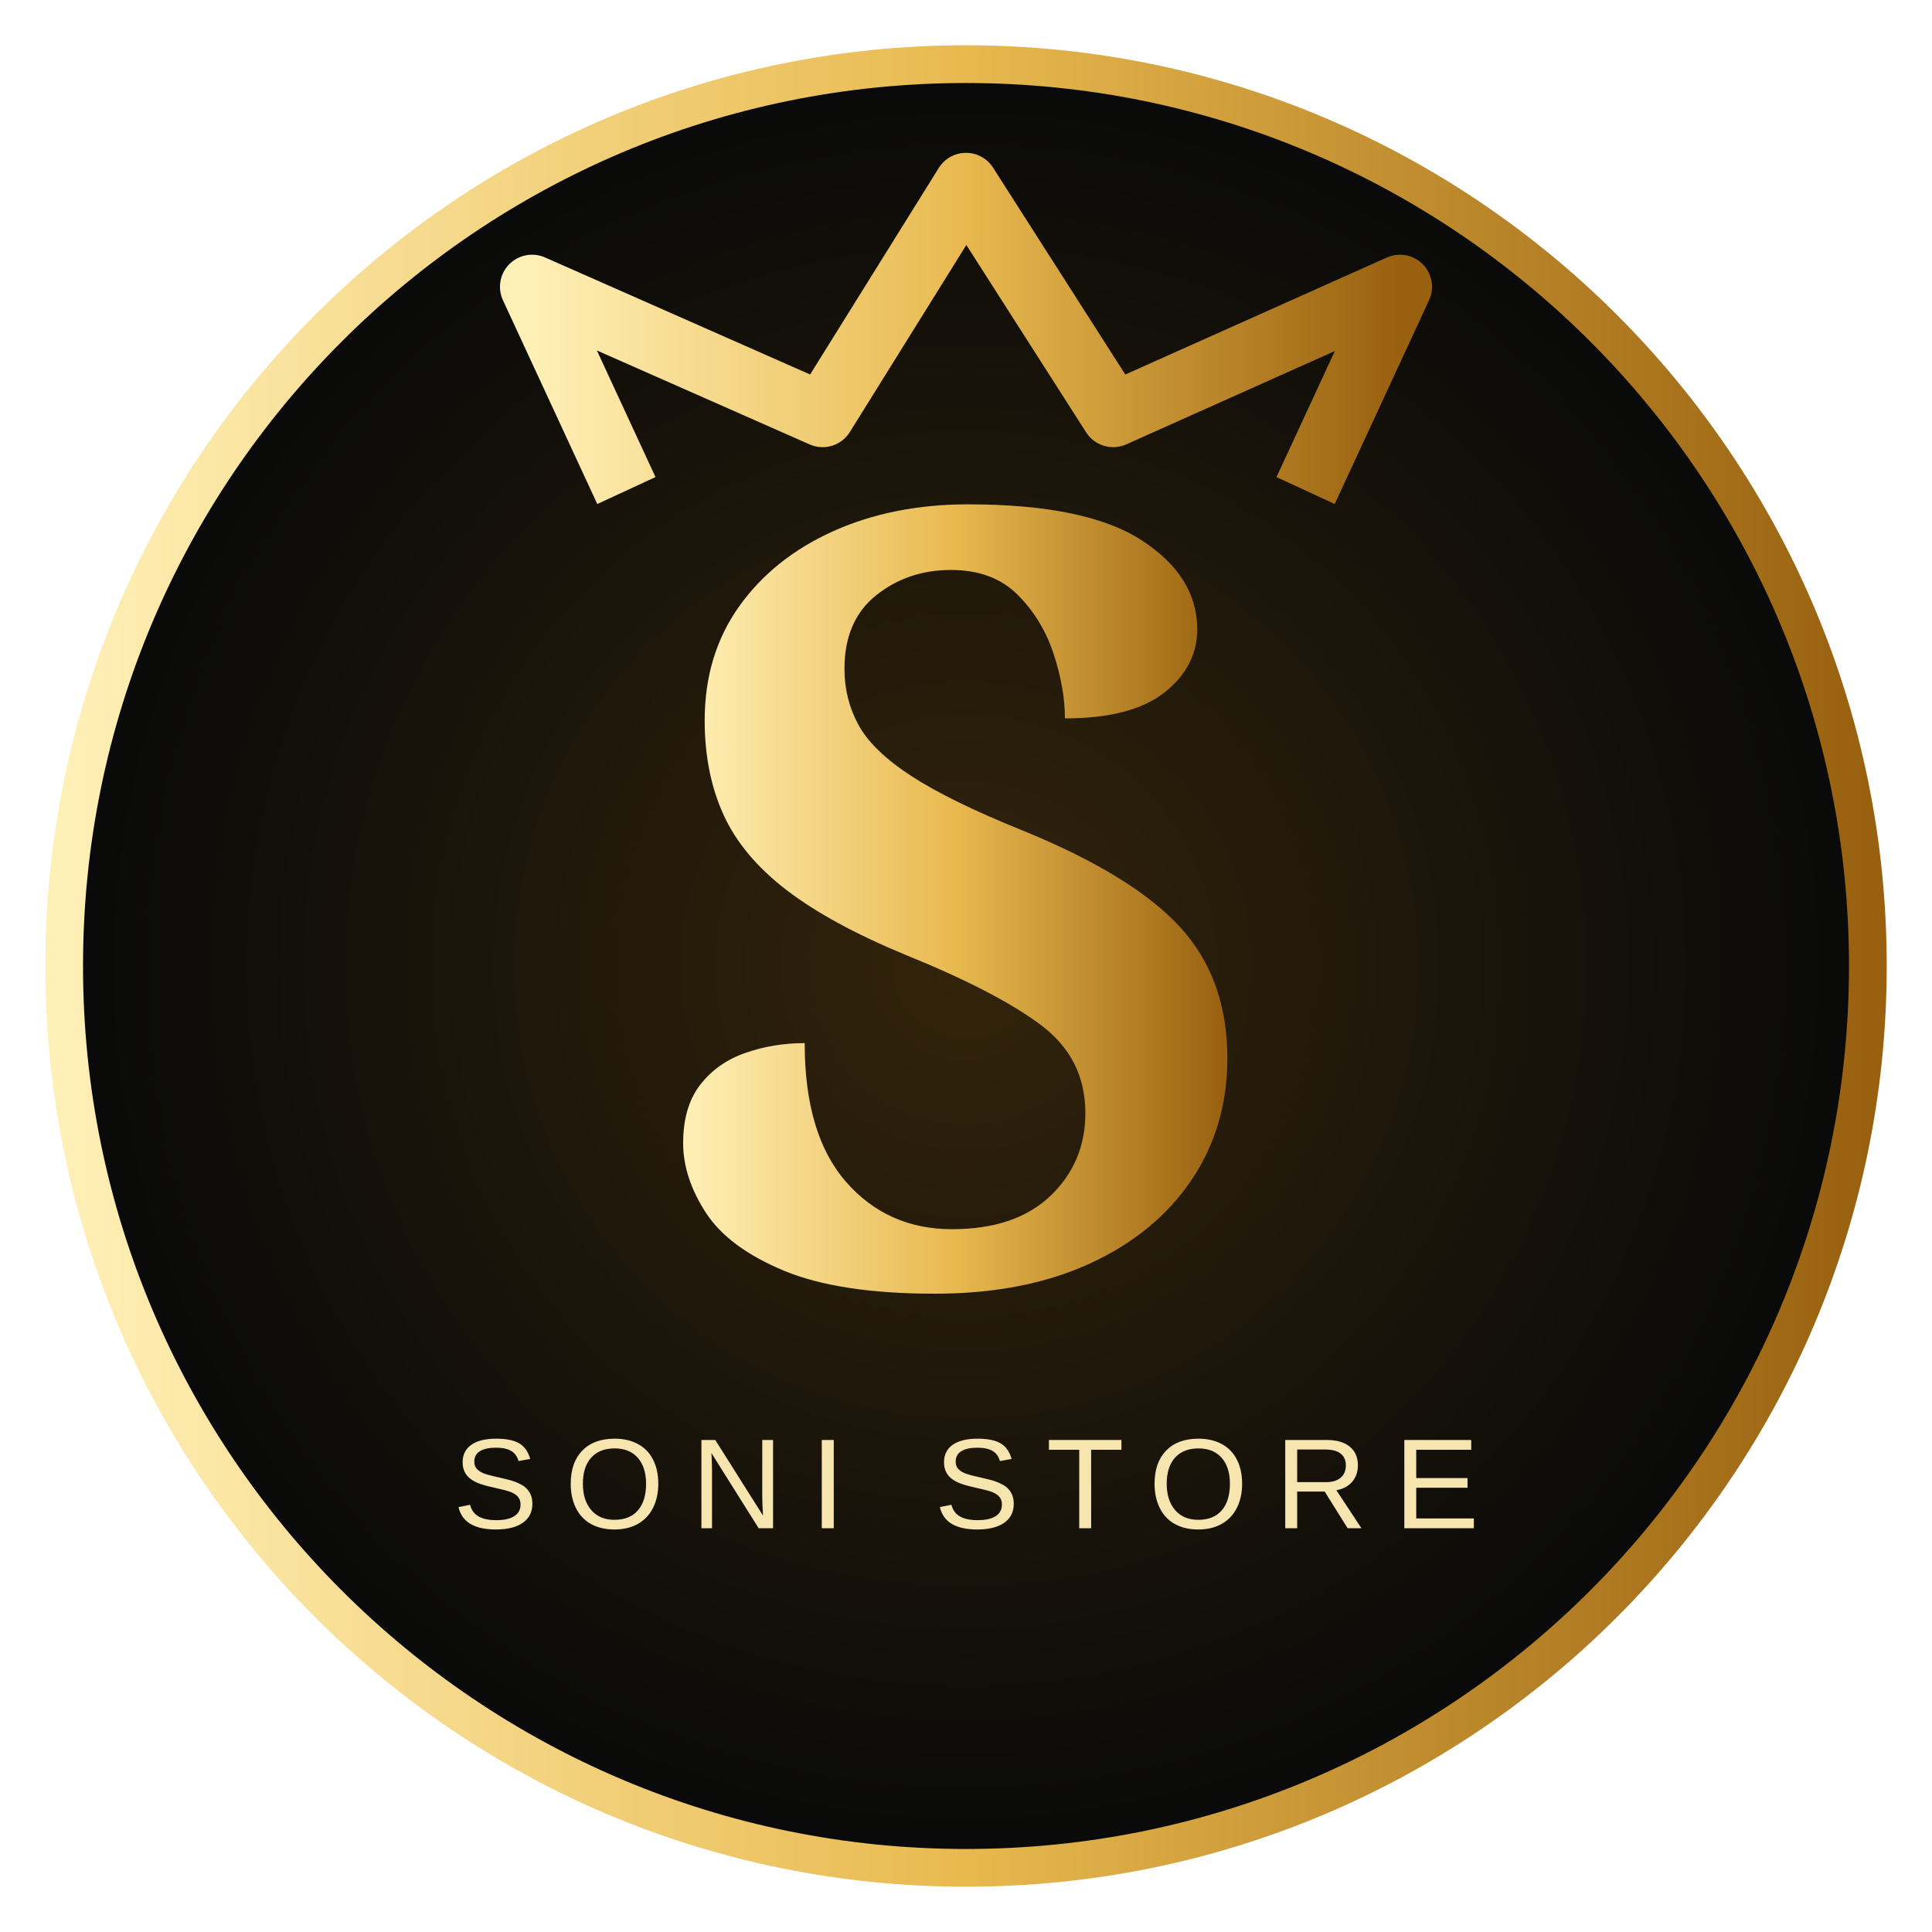
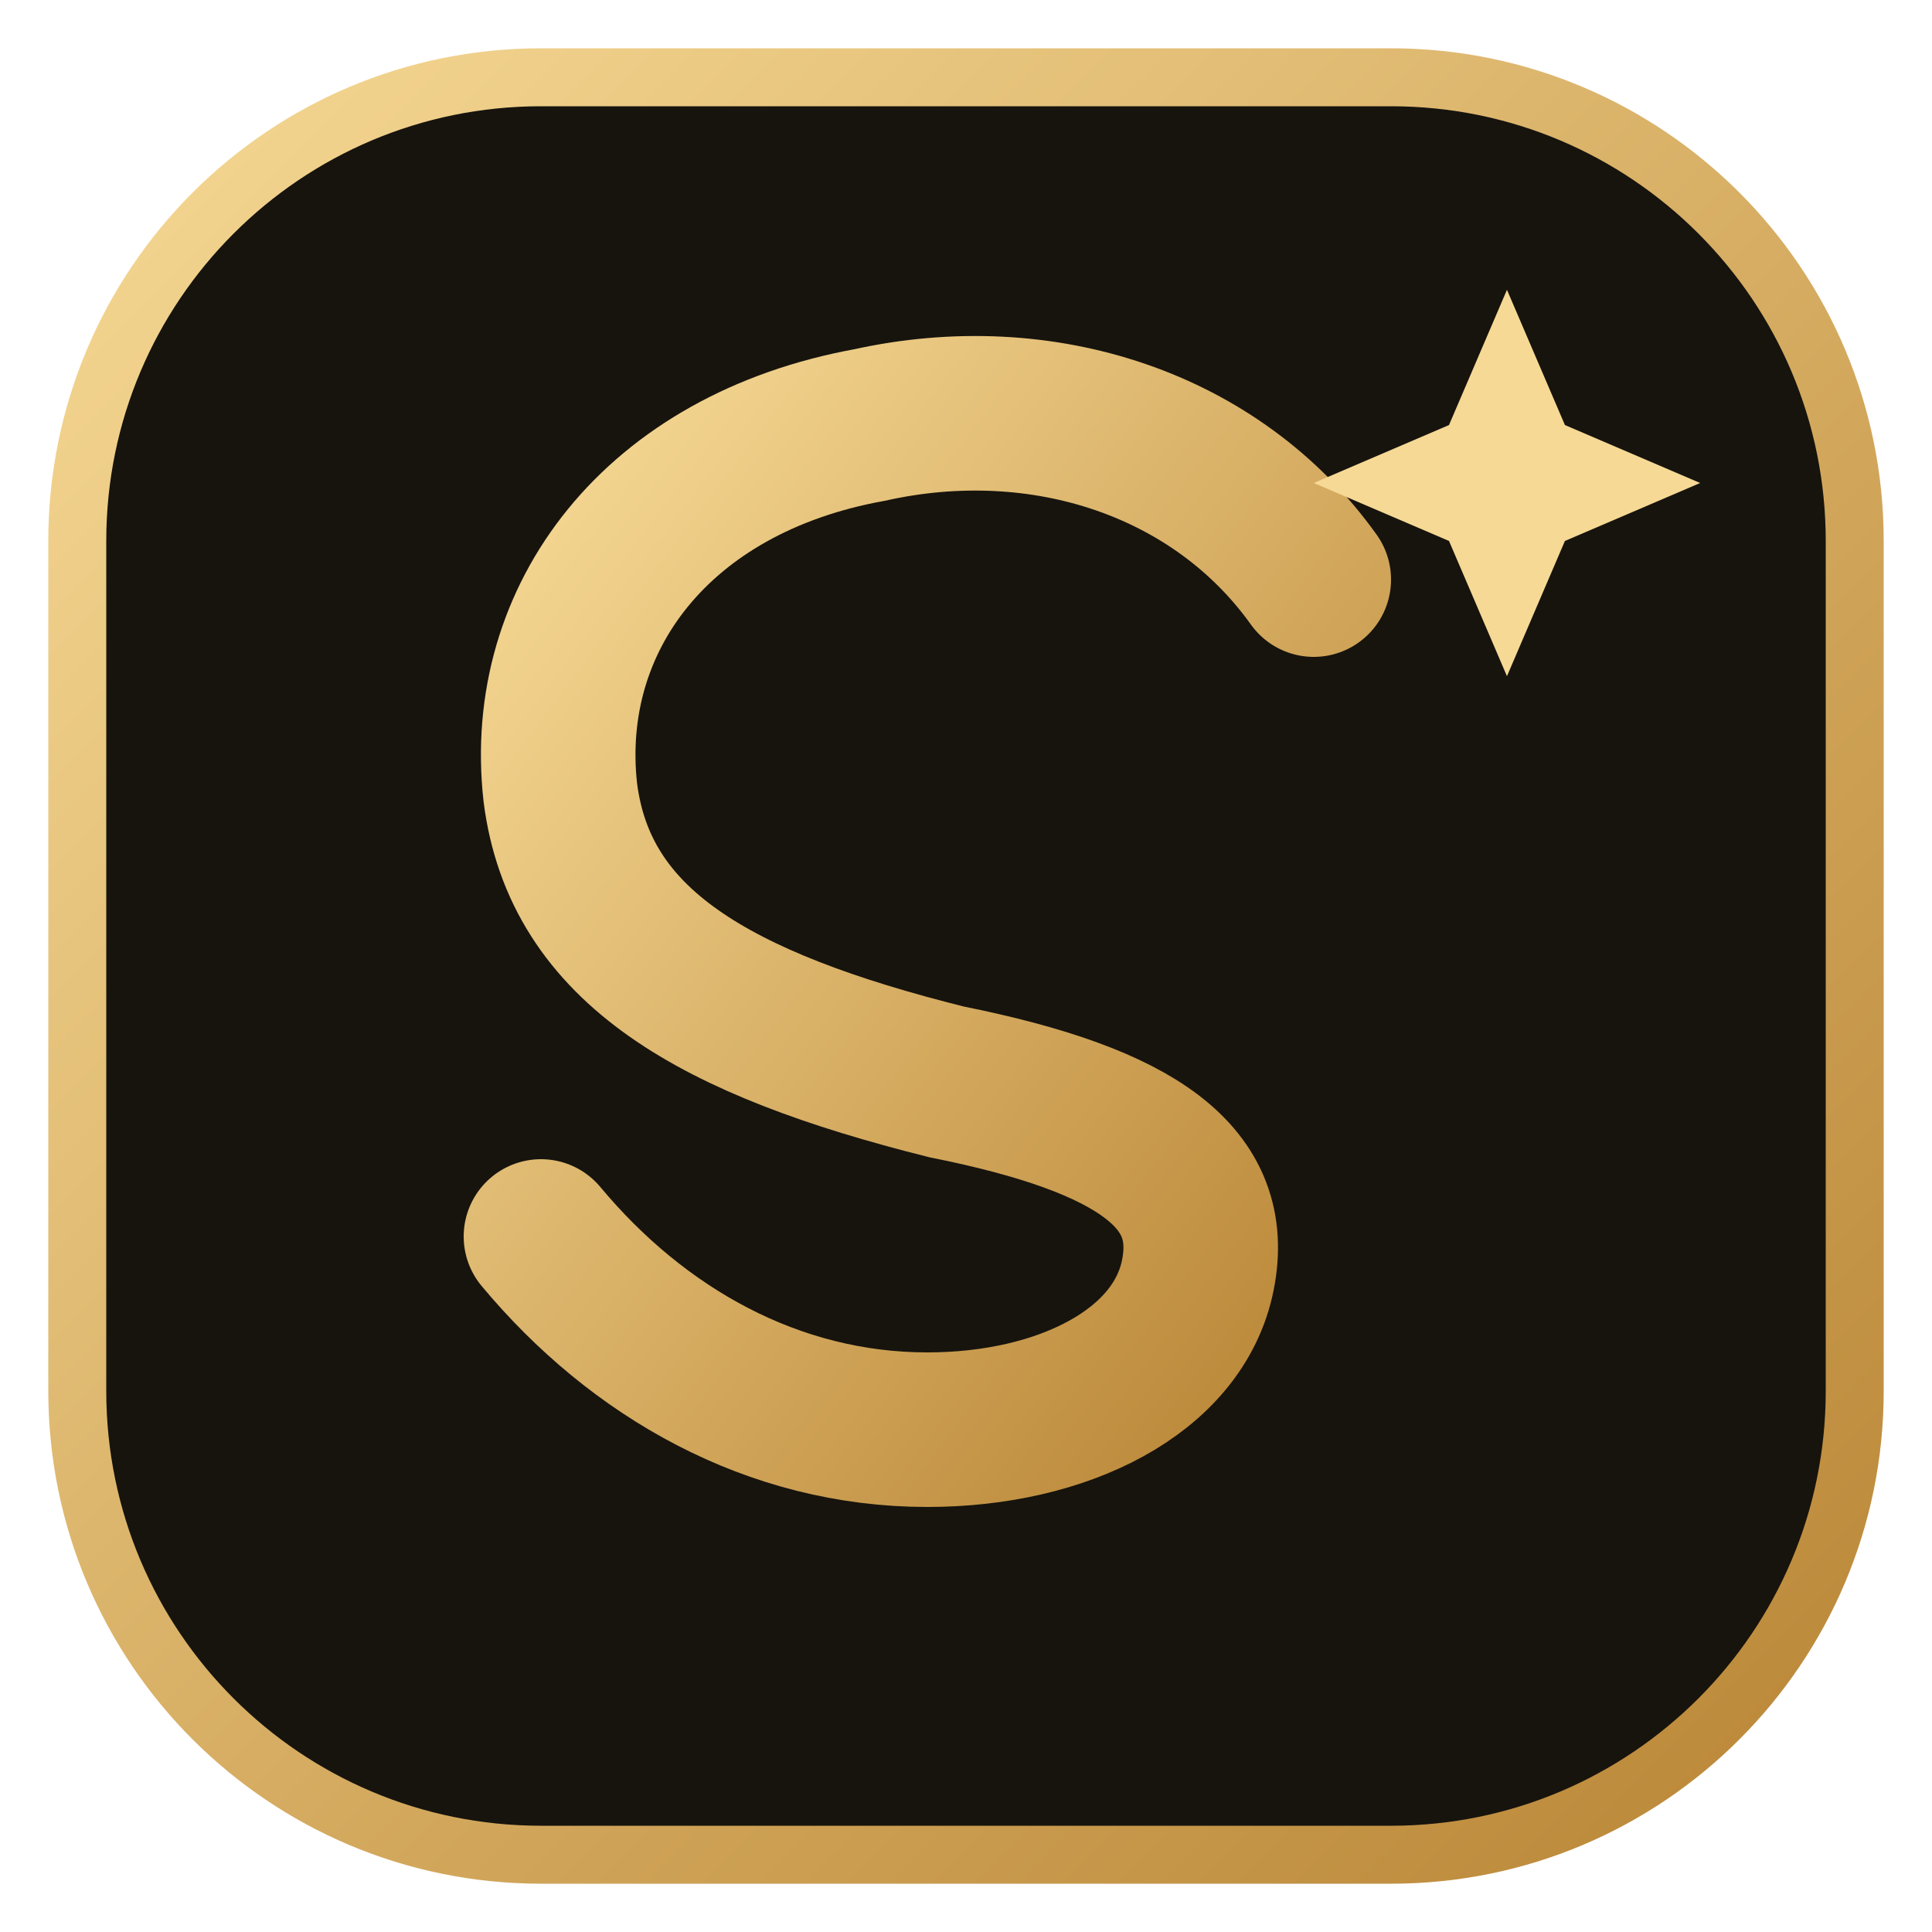
- <svg xmlns="http://www.w3.org/2000/svg" viewBox="0 0 512 512">
+ <svg xmlns="http://www.w3.org/2000/svg" viewBox="0 0 100 100">
  <defs>
-     <radialGradient id="g">
-       <stop stop-color="#33240b" />
-       <stop offset="1" stop-color="#080909" />
-     </radialGradient>
-     <linearGradient id="gold">
-       <stop stop-color="#fff0b7" />
-       <stop offset=".5" stop-color="#e8b94f" />
-       <stop offset="1" stop-color="#98600f" />
+     <linearGradient id="g" x2="1" y2="1">
+       <stop stop-color="#f6d995" />
+       <stop offset="1" stop-color="#b98535" />
    </linearGradient>
  </defs>
-   <circle cx="256" cy="256" r="239" fill="url(#g)" stroke="url(#gold)" stroke-width="10" />
-   <path d="M166 130l-25-54 77 34 38-61 39 61 76-34-25 54" fill="none" stroke="url(#gold)" stroke-width="17" stroke-linejoin="round" />
-   <text x="256" y="340" text-anchor="middle" font-family="Georgia,serif" font-size="285" font-weight="bold" fill="url(#gold)">S</text>
-   <text x="256" y="405" text-anchor="middle" font-family="Arial,sans-serif" font-size="34" letter-spacing="7" fill="#f7e5b0">SONI STORE</text>
+   <rect x="4" y="4" width="92" height="92" rx="24" fill="#17140e" stroke="url(#g)" stroke-width="3" />
+   <path d="M68 30c-5-7-14-10-23-8-11 2-17 10-16 19 1 8 8 12 20 15 10 2 14 5 13 10-1 5-7 8-14 8-8 0-15-4-20-10" fill="none" stroke="url(#g)" stroke-width="8" stroke-linecap="round" />
+   <path d="M78 15l3 7 7 3-7 3-3 7-3-7-7-3 7-3z" fill="#f6d995" />
</svg>
